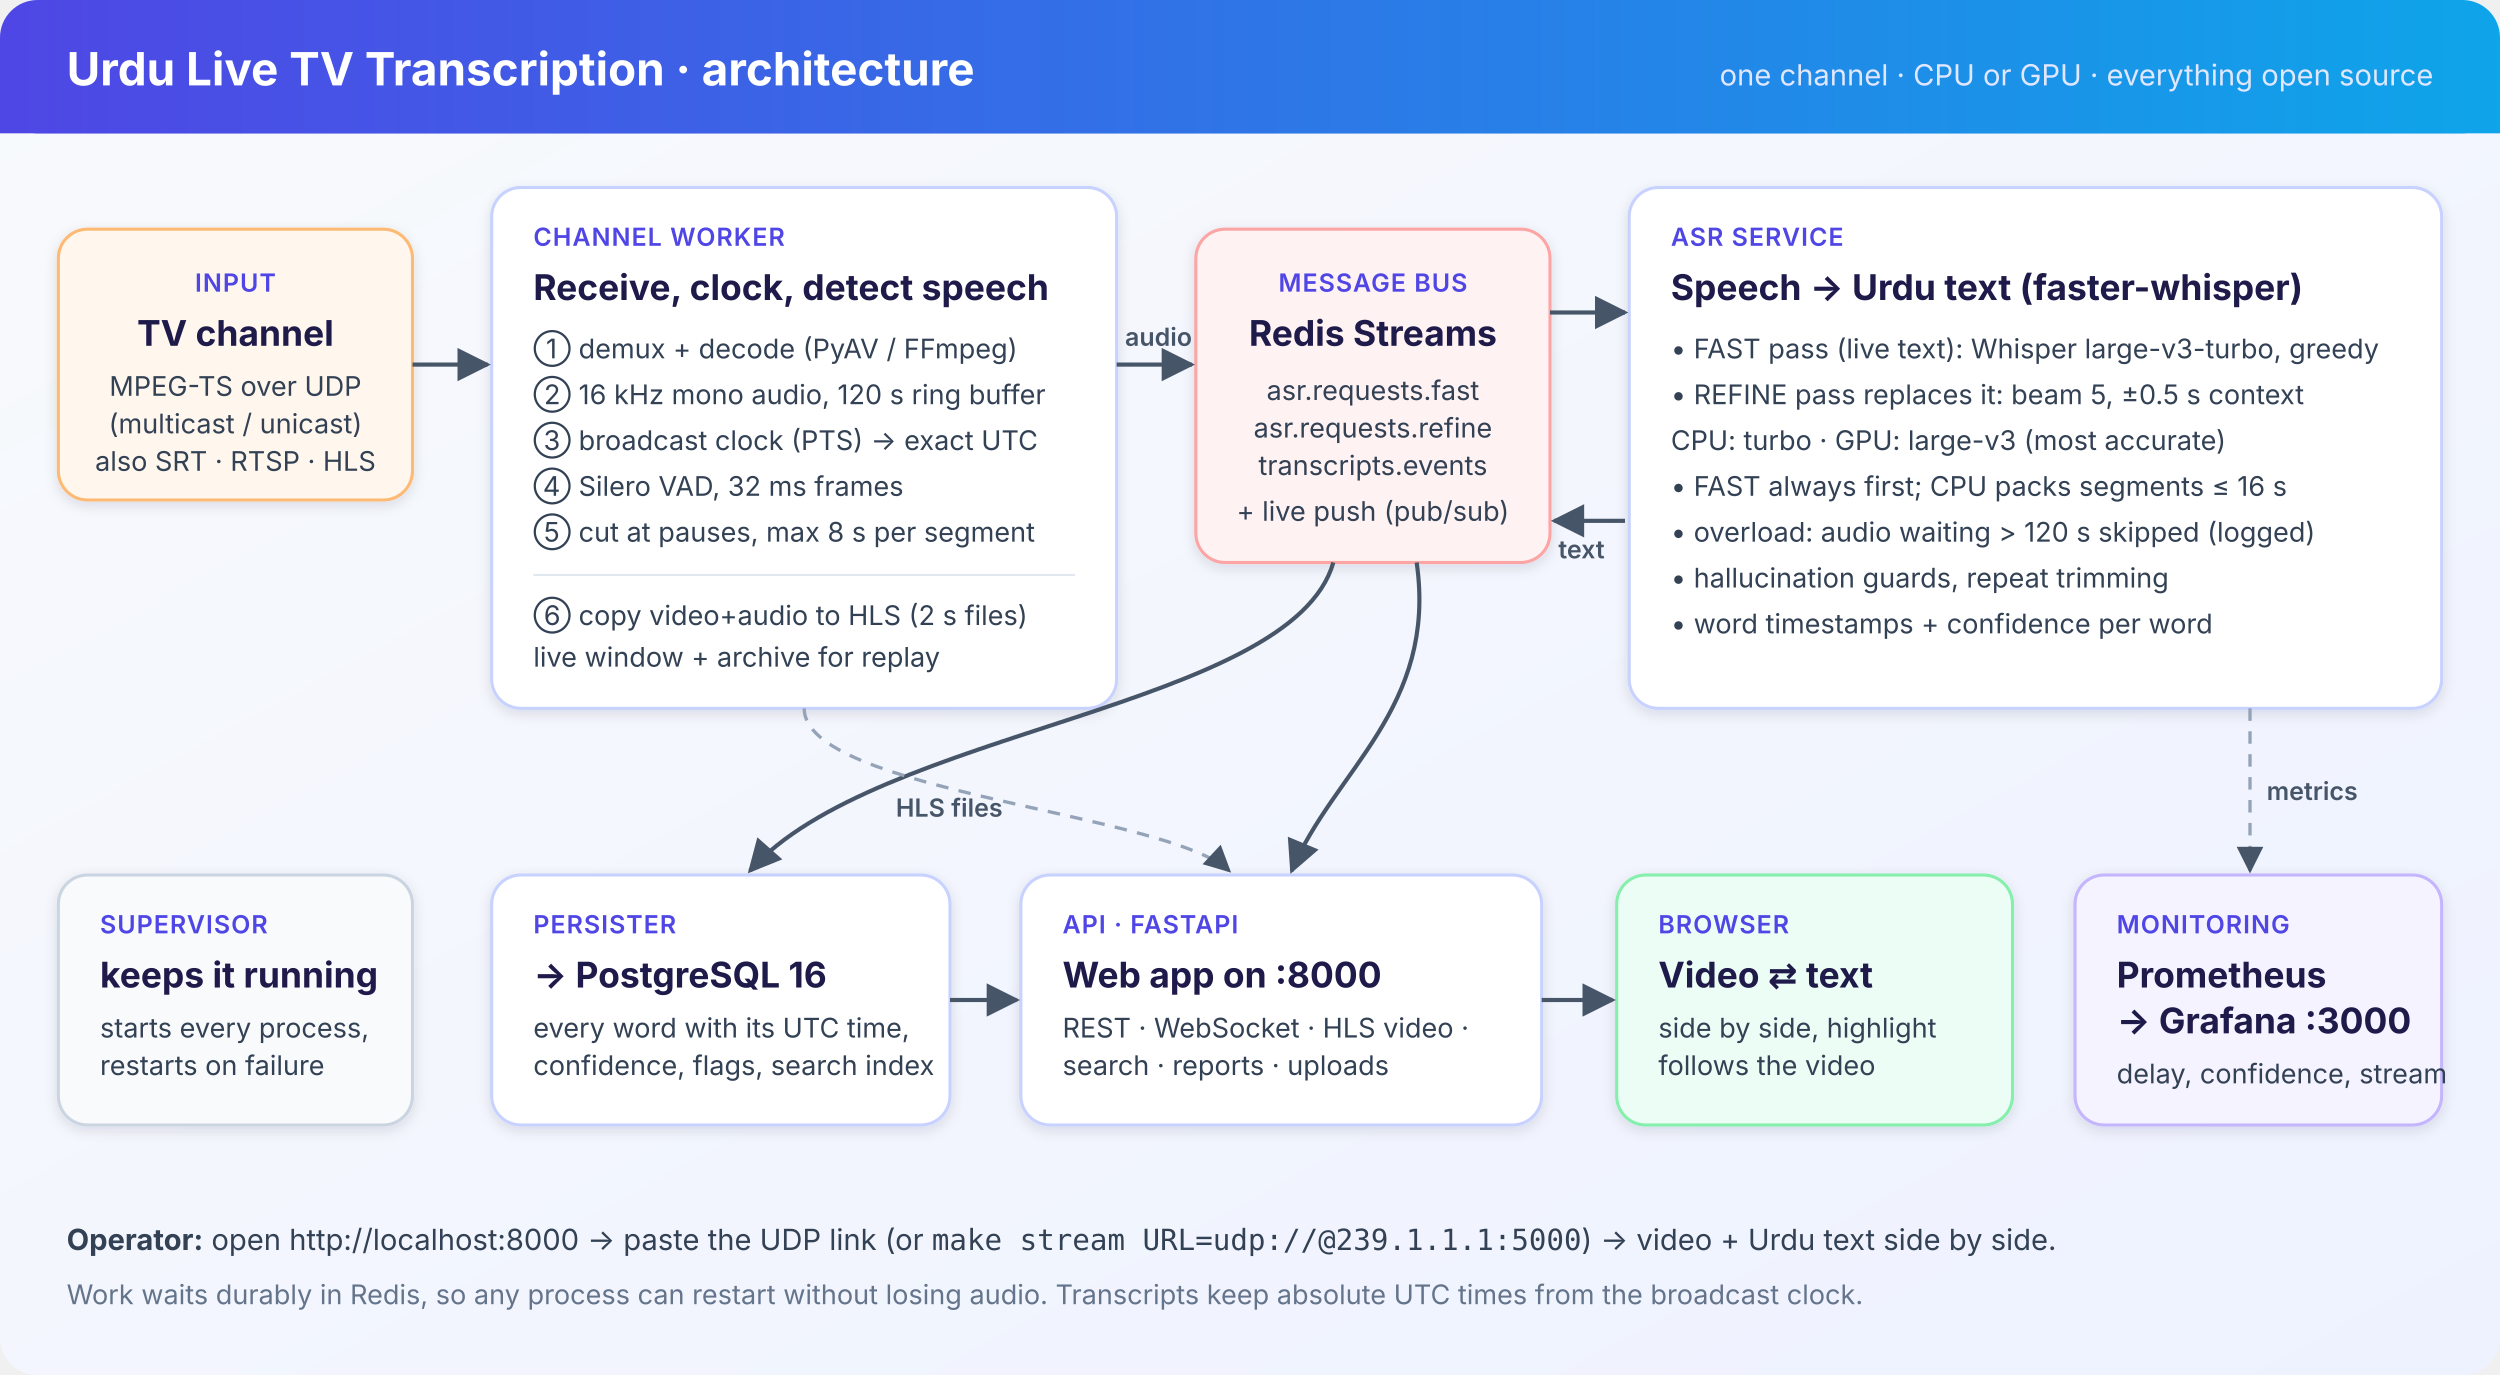
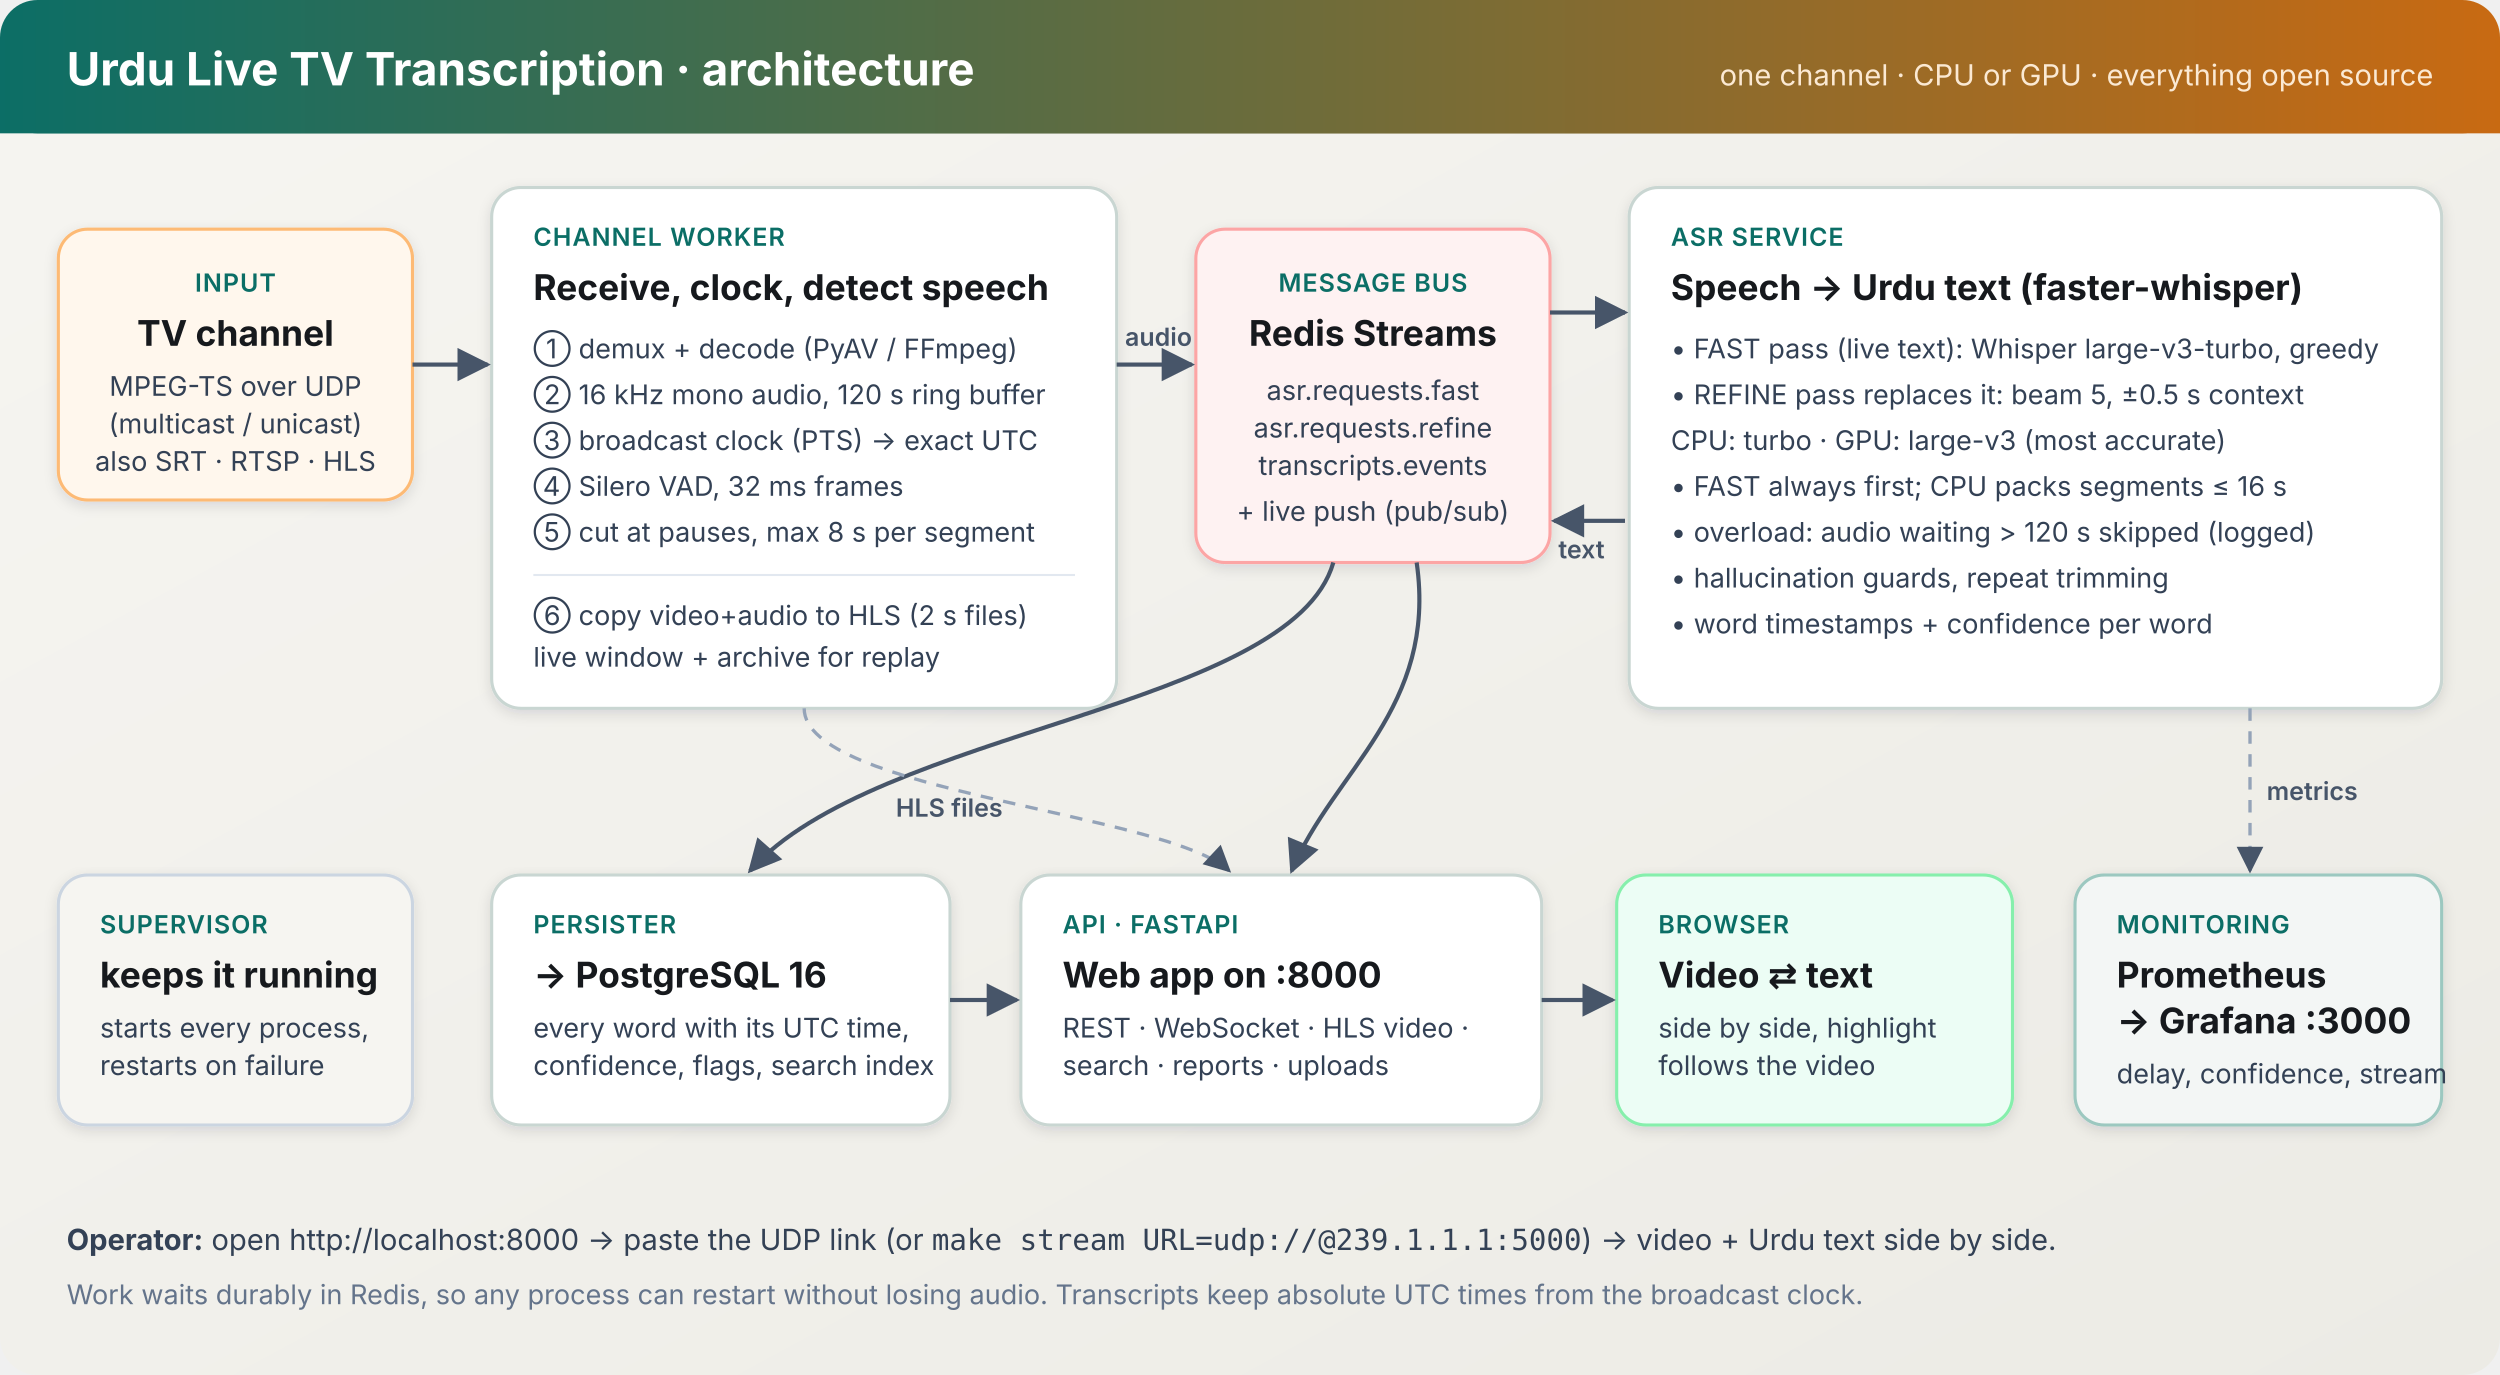
<svg xmlns="http://www.w3.org/2000/svg" viewBox="0 0 1200 660" width="1200" height="660" font-family="Inter, -apple-system, 'Segoe UI', Roboto, Arial, sans-serif">
  <defs>
    <linearGradient id="bg" x1="0" y1="0" x2="1" y2="1">
-       <stop offset="0" stop-color="#f8fafc" />
-       <stop offset="1" stop-color="#eef2ff" />
+       <stop offset="0" stop-color="#f6f5f1" />
+       <stop offset="1" stop-color="#ecebe5" />
    </linearGradient>
    <linearGradient id="hdr" x1="0" x2="1">
-       <stop offset="0" stop-color="#4f46e5" />
-       <stop offset="1" stop-color="#0ea5e9" />
+       <stop offset="0" stop-color="#0b6e66" />
+       <stop offset="1" stop-color="#c96a12" />
    </linearGradient>
    <marker id="a" viewBox="0 0 10 10" refX="9" refY="5" markerWidth="8" markerHeight="8" orient="auto-start-reverse">
      <path d="M0,0 L10,5 L0,10 z" fill="#475569" />
    </marker>
    <filter id="sh" x="-5%" y="-5%" width="110%" height="120%">
      <feDropShadow dx="0" dy="2" stdDeviation="3" flood-color="#0f172a" flood-opacity=".12" />
    </filter>
    <style>
-       .box{fill:#fff;stroke:#c7d2fe;stroke-width:1.5;filter:url(#sh)}
-       .t{font-size:17px;font-weight:700;fill:#1e1b4b}
+       .box{fill:#fff;stroke:#c9d6d2;stroke-width:1.5;filter:url(#sh)}
+       .t{font-size:17px;font-weight:700;fill:#16191d}
      .s{font-size:13px;fill:#334155}
-       .k{font-size:12px;fill:#4f46e5;font-weight:600;letter-spacing:.04em}
+       .k{font-size:12px;fill:#0b6e66;font-weight:600;letter-spacing:.04em}
      .l{stroke:#475569;stroke-width:2;fill:none;marker-end:url(#a)}
      .d{stroke:#94a3b8;stroke-width:1.6;fill:none;stroke-dasharray:6 5;marker-end:url(#a)}
      .lab{font-size:12px;fill:#475569;font-weight:600}
    </style>
  </defs>
  <rect width="1200" height="660" rx="18" fill="url(#bg)" />
  <rect x="0" y="0" width="1200" height="64" rx="18" fill="url(#hdr)" />
  <rect x="0" y="40" width="1200" height="24" fill="url(#hdr)" />
  <text x="32" y="41" font-size="22" font-weight="700" fill="#fff">Urdu Live TV Transcription · architecture</text>
-   <text x="1168" y="41" font-size="14" fill="#e0e7ff" text-anchor="end">one channel · CPU or GPU · everything open source</text>
+   <text x="1168" y="41" font-size="14" fill="#fbe9d3" text-anchor="end">one channel · CPU or GPU · everything open source</text>
  <rect x="28" y="110" width="170" height="130" rx="14" fill="#fff7ed" stroke="#fdba74" stroke-width="1.5" filter="url(#sh)" />
  <text x="113" y="140" text-anchor="middle" class="k">INPUT</text>
  <text x="113" y="166" text-anchor="middle" class="t">TV channel</text>
  <text x="113" y="190" text-anchor="middle" class="s">MPEG-TS over UDP</text>
  <text x="113" y="208" text-anchor="middle" class="s">(multicast / unicast)</text>
  <text x="113" y="226" text-anchor="middle" class="s">also SRT · RTSP · HLS</text>
  <rect x="236" y="90" width="300" height="250" rx="14" class="box" />
  <text x="256" y="118" class="k">CHANNEL WORKER</text>
  <text x="256" y="144" class="t">Receive, clock, detect speech</text>
  <text x="256" y="172" class="s">① demux + decode (PyAV / FFmpeg)</text>
  <text x="256" y="194" class="s">② 16 kHz mono audio, 120 s ring buffer</text>
  <text x="256" y="216" class="s">③ broadcast clock (PTS) → exact UTC</text>
  <text x="256" y="238" class="s">④ Silero VAD, 32 ms frames</text>
  <text x="256" y="260" class="s">⑤ cut at pauses, max 8 s per segment</text>
  <line x1="256" y1="276" x2="516" y2="276" stroke="#e2e8f0" />
  <text x="256" y="300" class="s">⑥ copy video+audio to HLS (2 s files)</text>
  <text x="256" y="320" class="s">    live window + archive for replay</text>
  <path d="M198,175 L234,175" class="l" />
  <rect x="574" y="110" width="170" height="160" rx="14" fill="#fef2f2" stroke="#fca5a5" stroke-width="1.5" filter="url(#sh)" />
  <text x="659" y="140" text-anchor="middle" class="k">MESSAGE BUS</text>
  <text x="659" y="166" text-anchor="middle" class="t">Redis Streams</text>
  <text x="659" y="192" text-anchor="middle" class="s">asr.requests.fast</text>
  <text x="659" y="210" text-anchor="middle" class="s">asr.requests.refine</text>
  <text x="659" y="228" text-anchor="middle" class="s">transcripts.events</text>
  <text x="659" y="250" text-anchor="middle" class="s">+ live push (pub/sub)</text>
  <path d="M536,175 L572,175" class="l" />
  <text x="540" y="166" class="lab">audio</text>
  <rect x="782" y="90" width="390" height="250" rx="14" class="box" />
  <text x="802" y="118" class="k">ASR SERVICE</text>
  <text x="802" y="144" class="t">Speech → Urdu text (faster-whisper)</text>
  <text x="802" y="172" class="s">• FAST pass (live text): Whisper large-v3-turbo, greedy</text>
  <text x="802" y="194" class="s">• REFINE pass replaces it: beam 5, ±0.5 s context</text>
  <text x="802" y="216" class="s">     CPU: turbo · GPU: large-v3 (most accurate)</text>
  <text x="802" y="238" class="s">• FAST always first; CPU packs segments ≤ 16 s</text>
  <text x="802" y="260" class="s">• overload: audio waiting &gt; 120 s skipped (logged)</text>
  <text x="802" y="282" class="s">• hallucination guards, repeat trimming</text>
  <text x="802" y="304" class="s">• word timestamps + confidence per word</text>
  <path d="M744,150 L780,150" class="l" />
  <path d="M780,250 L746,250" class="l" />
  <text x="748" y="268" class="lab">text</text>
  <rect x="236" y="420" width="220" height="120" rx="14" class="box" />
  <text x="256" y="448" class="k">PERSISTER</text>
  <text x="256" y="474" class="t">→ PostgreSQL 16</text>
  <text x="256" y="498" class="s">every word with its UTC time,</text>
  <text x="256" y="516" class="s">confidence, flags, search index</text>
  <rect x="490" y="420" width="250" height="120" rx="14" class="box" />
  <text x="510" y="448" class="k">API · FASTAPI</text>
  <text x="510" y="474" class="t">Web app on :8000</text>
  <text x="510" y="498" class="s">REST · WebSocket · HLS video ·</text>
  <text x="510" y="516" class="s">search · reports · uploads</text>
  <rect x="776" y="420" width="190" height="120" rx="14" fill="#ecfdf5" stroke="#86efac" stroke-width="1.5" filter="url(#sh)" />
  <text x="796" y="448" class="k">BROWSER</text>
  <text x="796" y="474" class="t">Video ⇄ text</text>
  <text x="796" y="498" class="s">side by side, highlight</text>
  <text x="796" y="516" class="s">follows the video</text>
-   <rect x="996" y="420" width="176" height="120" rx="14" fill="#f5f3ff" stroke="#c4b5fd" stroke-width="1.5" filter="url(#sh)" />
+   <rect x="996" y="420" width="176" height="120" rx="14" fill="#f3f6f5" stroke="#9cc8c0" stroke-width="1.5" filter="url(#sh)" />
  <text x="1016" y="448" class="k">MONITORING</text>
  <text x="1016" y="474" class="t">Prometheus</text>
  <text x="1016" y="496" class="t">→ Grafana :3000</text>
  <text x="1016" y="520" class="s">delay, confidence, stream</text>
  <path d="M640,270 C620,340 420,350 360,418" class="l" />
  <path d="M680,270 C690,340 640,370 620,418" class="l" />
  <path d="M456,480 L488,480" class="l" />
  <path d="M740,480 L774,480" class="l" />
  <path d="M386,340 C386,380 560,390 590,418" class="d" />
  <text x="430" y="392" class="lab">HLS files</text>
  <path d="M1080,340 L1080,418" class="d" />
  <text x="1088" y="384" class="lab">metrics</text>
-   <rect x="28" y="420" width="170" height="120" rx="14" fill="#f8fafc" stroke="#cbd5e1" stroke-width="1.5" filter="url(#sh)" />
+   <rect x="28" y="420" width="170" height="120" rx="14" fill="#f6f5f1" stroke="#cbd5e1" stroke-width="1.5" filter="url(#sh)" />
  <text x="48" y="448" class="k">SUPERVISOR</text>
  <text x="48" y="474" class="t">keeps it running</text>
  <text x="48" y="498" class="s">starts every process,</text>
  <text x="48" y="516" class="s">restarts on failure</text>
  <text x="32" y="600" font-size="14" fill="#334155">
    <tspan font-weight="700">Operator:</tspan> open http://localhost:8000 → paste the UDP link (or <tspan font-family="Menlo, monospace">make stream URL=udp://@239.1.1.1:5000</tspan>) → video + Urdu text side by side.</text>
  <text x="32" y="626" font-size="13" fill="#64748b">Work waits durably in Redis, so any process can restart without losing audio. Transcripts keep absolute UTC times from the broadcast clock.</text>
</svg>
